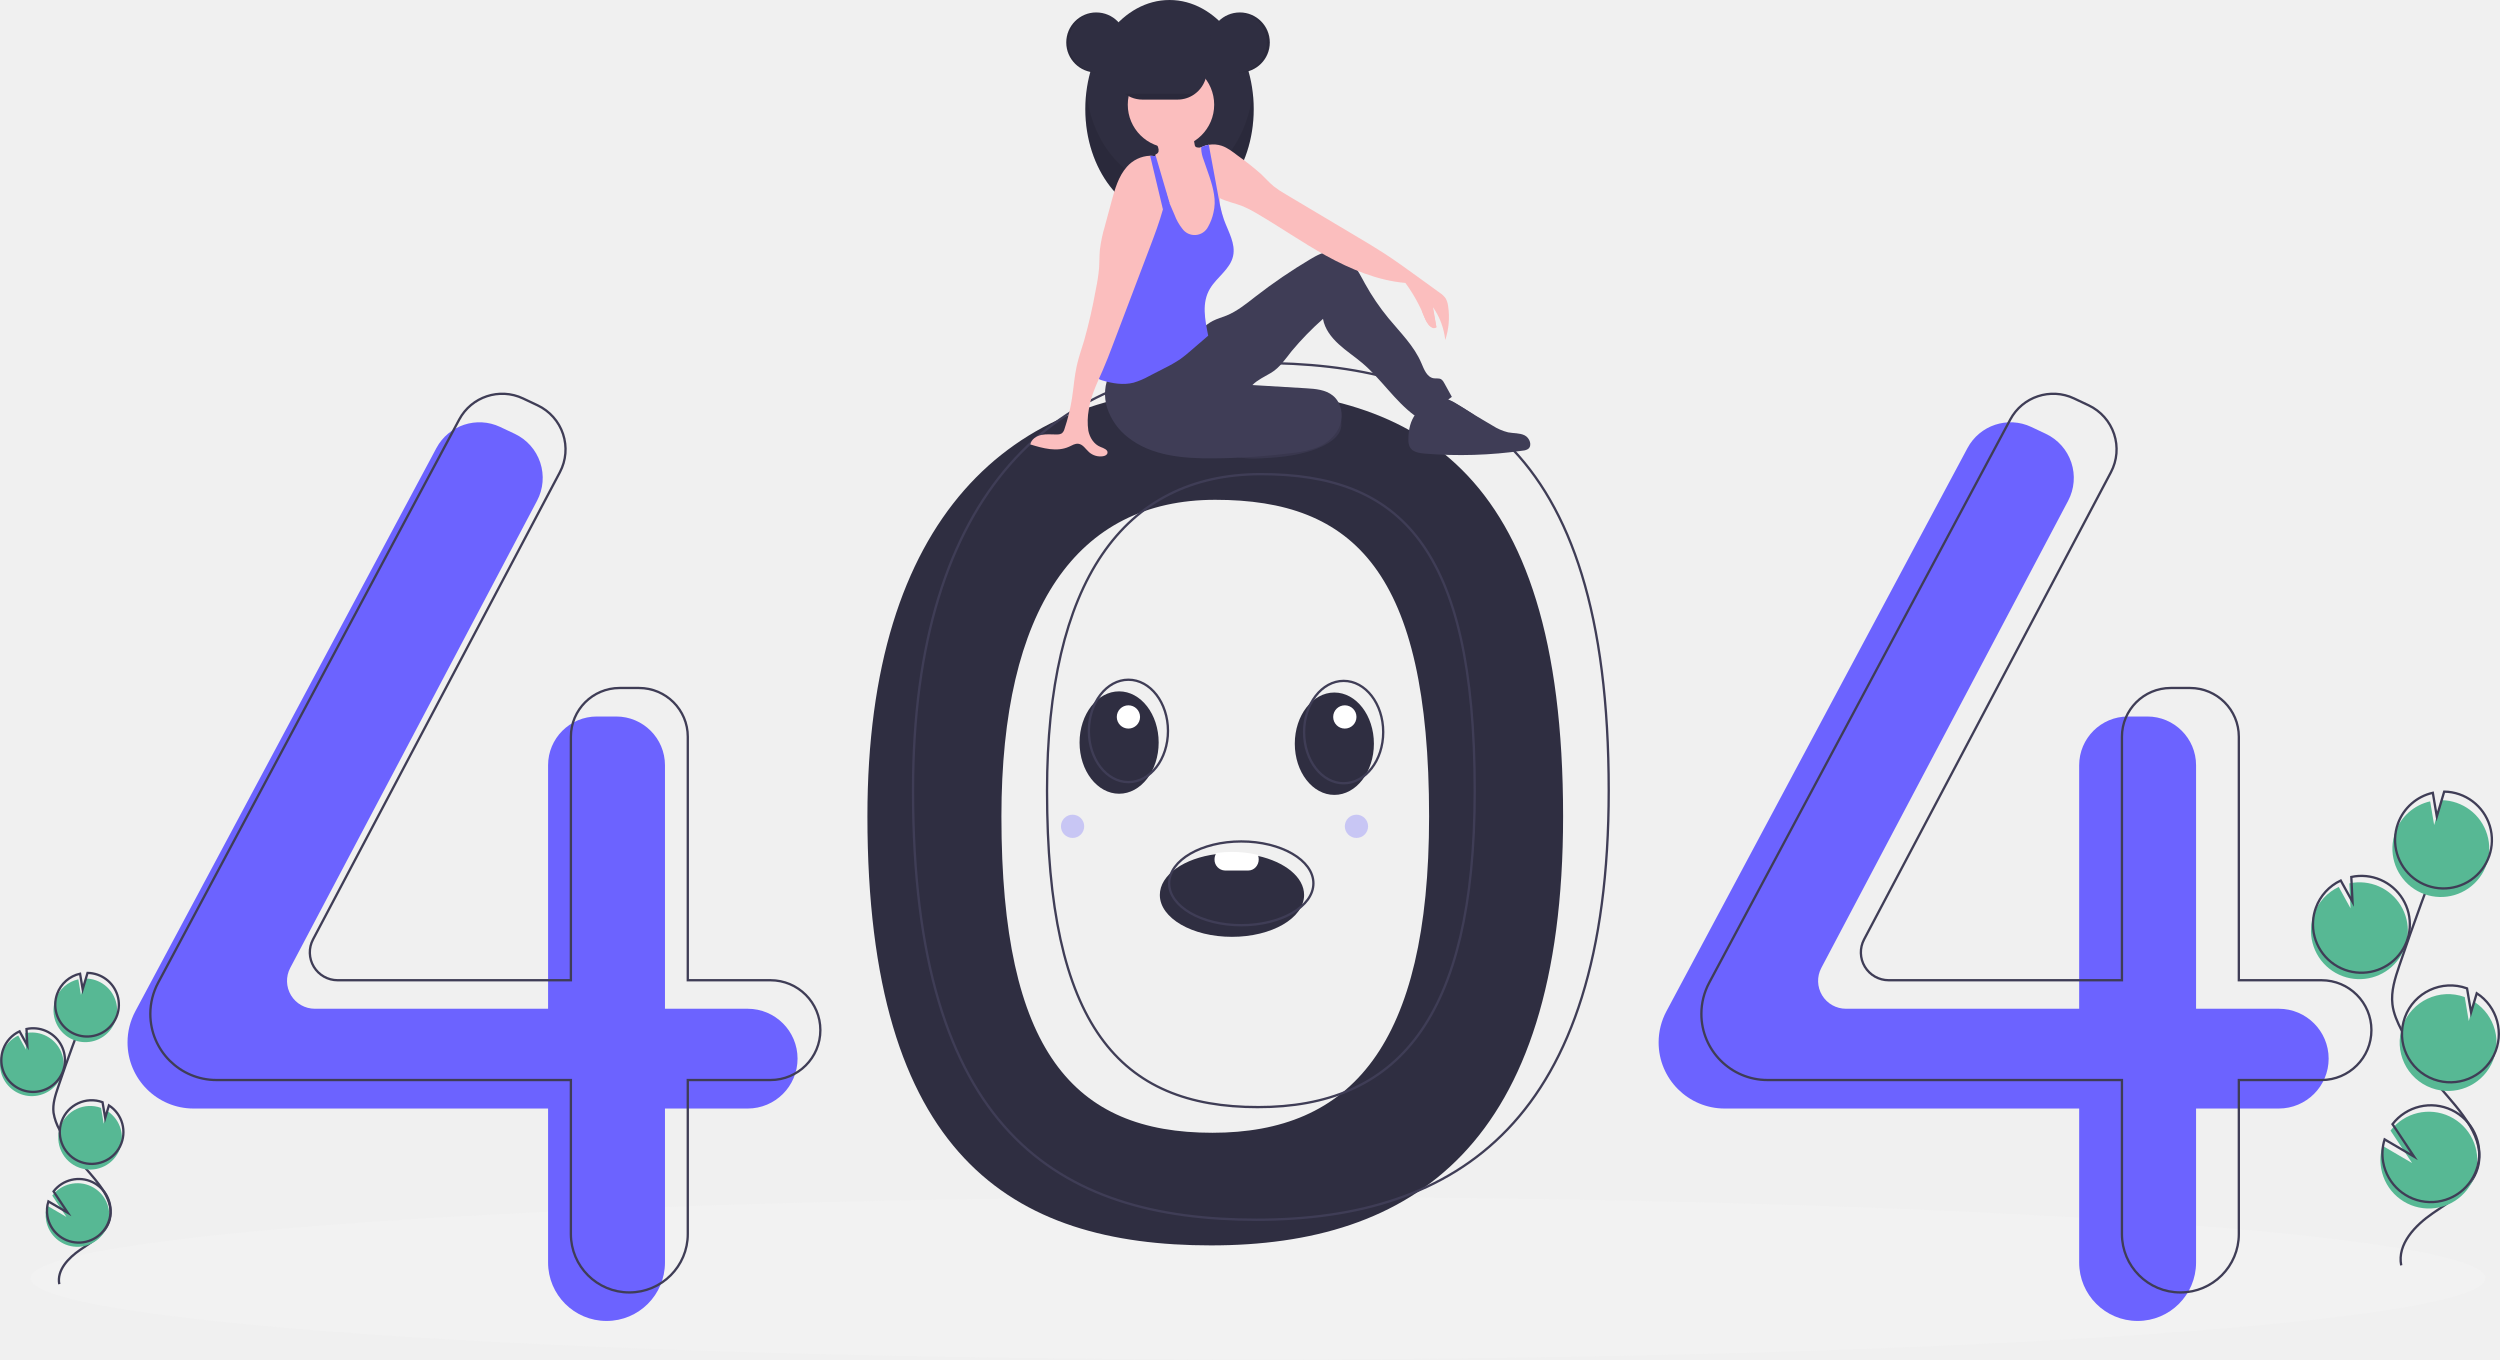
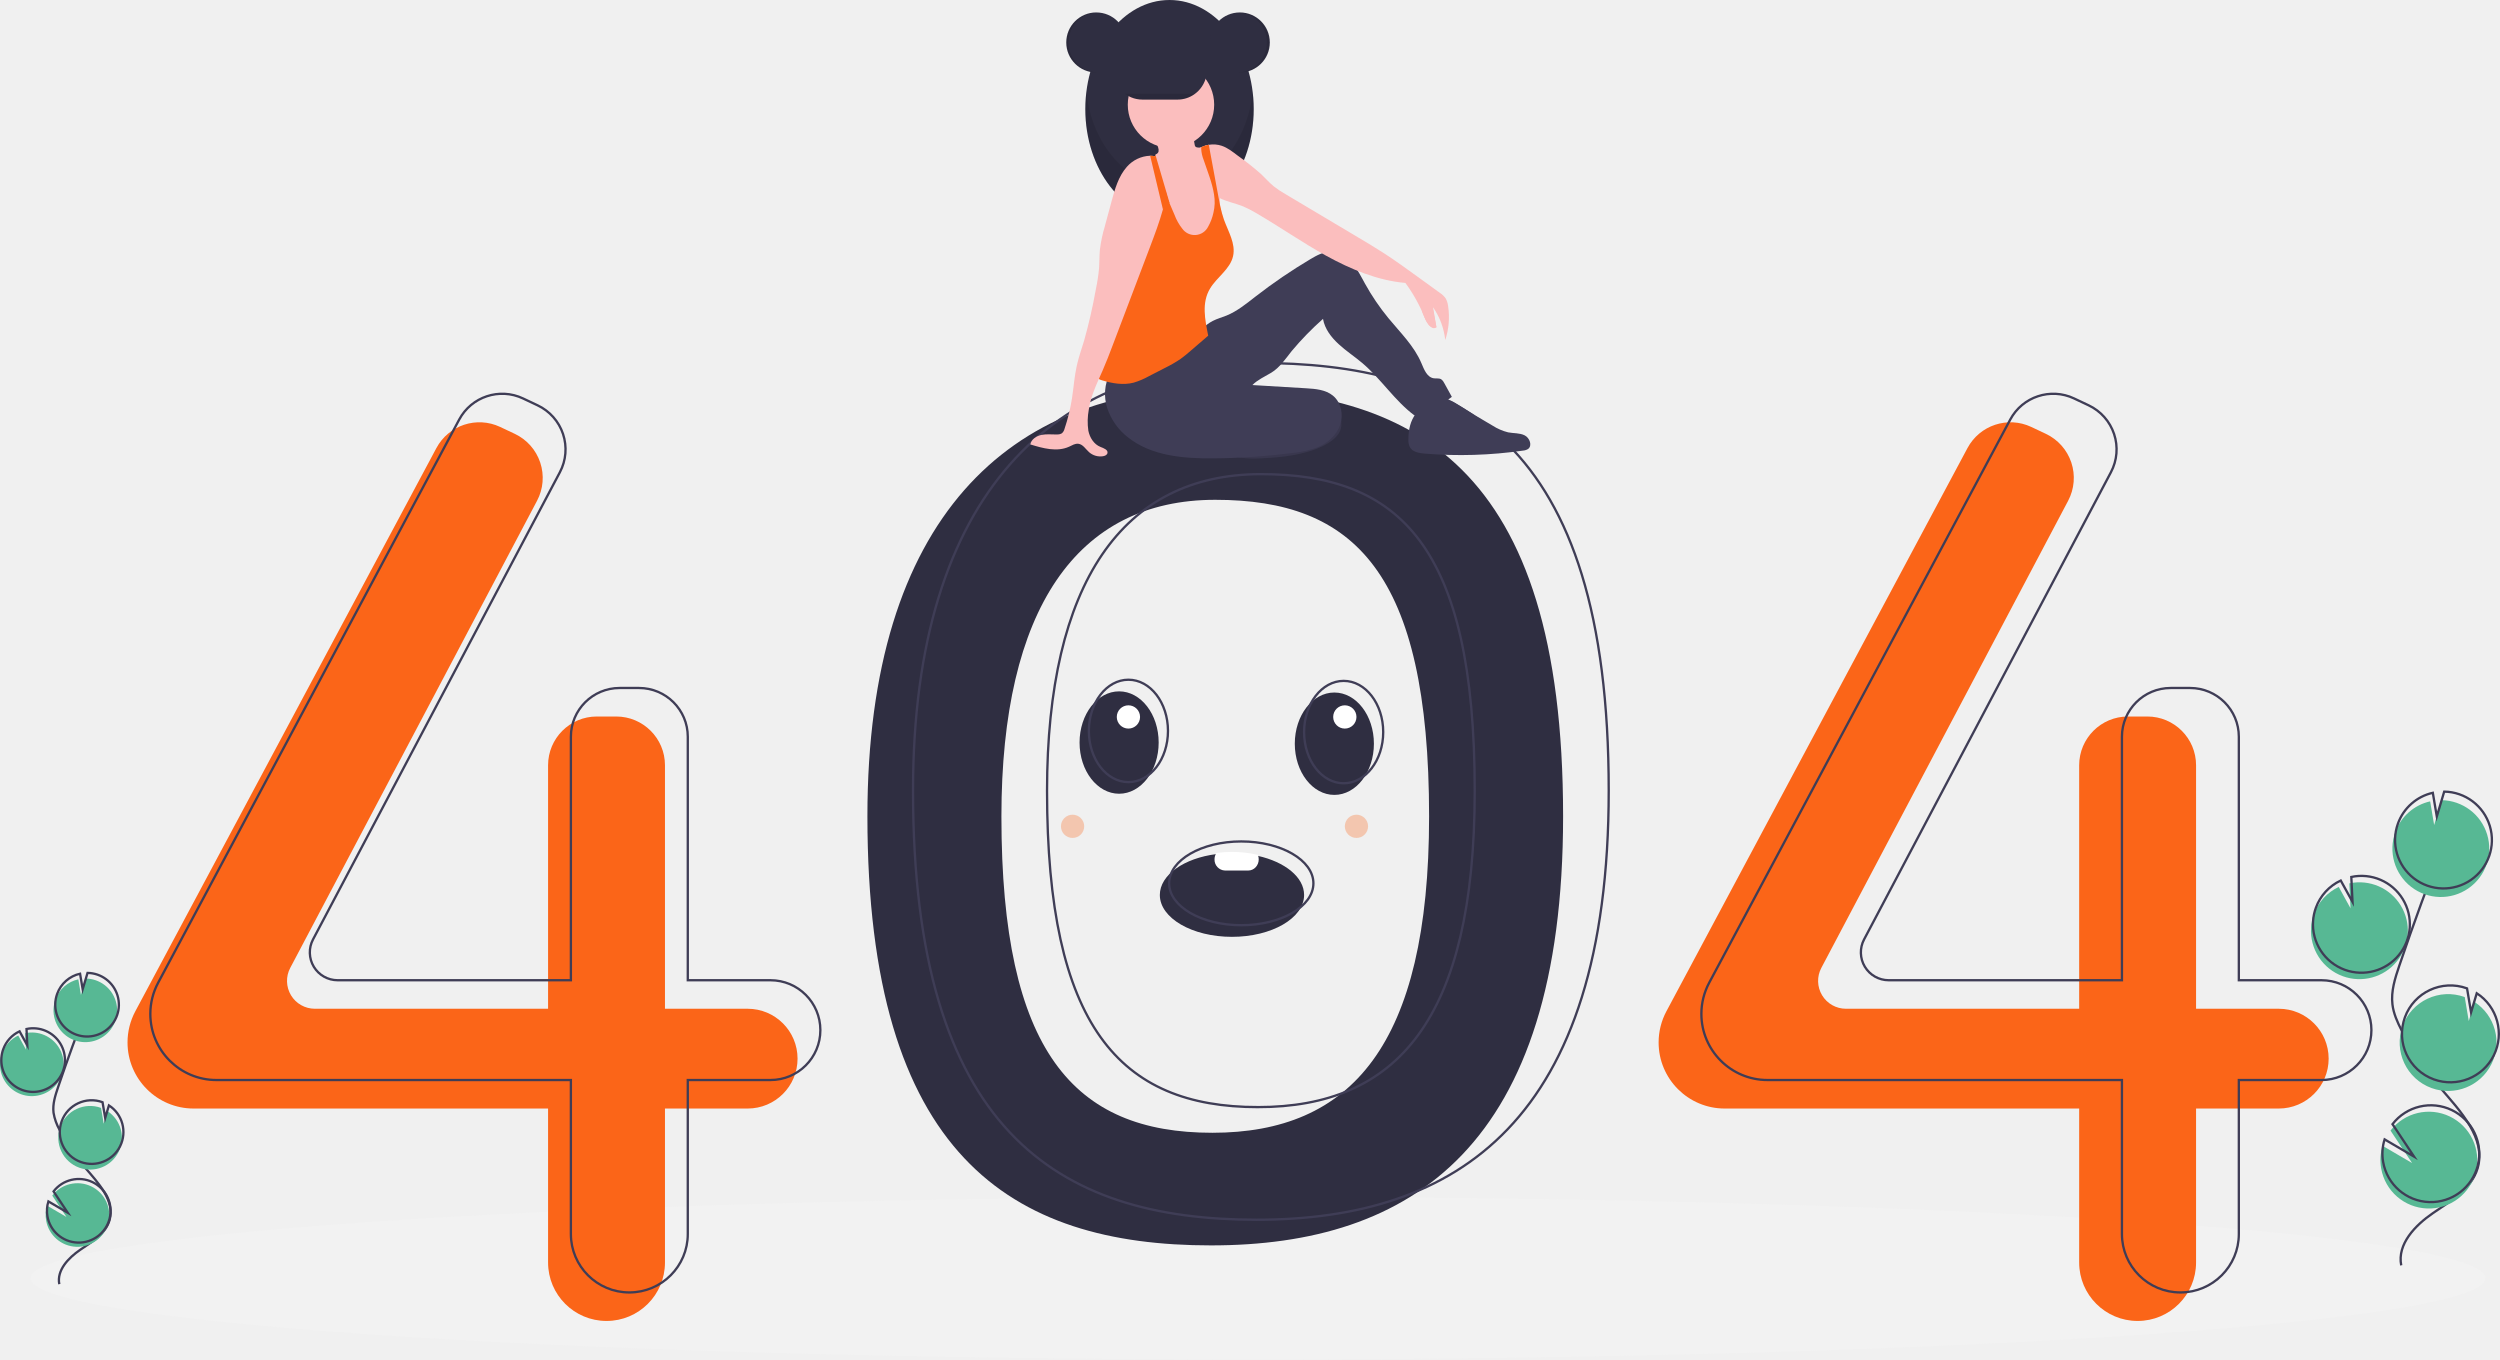
<svg xmlns="http://www.w3.org/2000/svg" id="fd59ce54-f850-4dfc-bc34-dd7d379d600e" data-name="Layer 1" width="1074.392" height="584.231" viewBox="0 0 1074.392 584.231">
  <ellipse cx="540.643" cy="549.309" rx="527.5" ry="34.922" fill="#f2f2f2" />
  <path d="M583.48,324.894c-85.944,0-147.651,55.139-147.651,183.798,0,145.813,61.707,184.411,147.651,184.411s151.327-42.274,151.327-184.411C734.807,356.753,669.424,324.894,583.48,324.894Zm.565,319.808c-59.527,0-90.626-34.923-90.626-135.916,0-89.112,32.372-136.105,91.899-136.105s91.899,30.868,91.899,136.105C677.217,607.234,643.572,644.703,584.045,644.703Z" transform="translate(-63.054 -157.8845)" fill="#2f2e41" />
-   <path d="M384.365,591.401H348.831V486.762A20.956,20.956,0,0,0,327.875,465.806h-8.326a20.956,20.956,0,0,0-20.956,20.956V591.401H198.363a11.963,11.963,0,0,1-10.578-17.552l106.082-200.78A20.956,20.956,0,0,0,284.287,344.33l-6.262-2.957a20.956,20.956,0,0,0-27.429,9.07L121.214,592.475a28.416,28.416,0,0,0-3.356,13.396v0a28.416,28.416,0,0,0,28.416,28.416H298.593v66.167a25.119,25.119,0,0,0,25.119,25.119h0a25.119,25.119,0,0,0,25.119-25.119V634.287h35.534a21.443,21.443,0,0,0,21.443-21.443v0A21.443,21.443,0,0,0,384.365,591.401Z" transform="translate(-63.054 -157.8845)" fill="#6c63ff" />
-   <path d="M1042.362,591.401h-35.534V486.762A20.956,20.956,0,0,0,985.872,465.806h-8.326a20.956,20.956,0,0,0-20.956,20.956V591.401H856.359a11.963,11.963,0,0,1-10.578-17.552L951.864,373.069A20.956,20.956,0,0,0,942.284,344.33l-6.262-2.957a20.956,20.956,0,0,0-27.429,9.07L779.211,592.475a28.416,28.416,0,0,0-3.356,13.396v0a28.416,28.416,0,0,0,28.416,28.416H956.589v66.167a25.119,25.119,0,0,0,25.119,25.119h0a25.119,25.119,0,0,0,25.119-25.119V634.287h35.534a21.443,21.443,0,0,0,21.443-21.443v0A21.443,21.443,0,0,0,1042.362,591.401Z" transform="translate(-63.054 -157.8845)" fill="#6c63ff" />
+   <path d="M384.365,591.401H348.831V486.762A20.956,20.956,0,0,0,327.875,465.806h-8.326a20.956,20.956,0,0,0-20.956,20.956V591.401H198.363a11.963,11.963,0,0,1-10.578-17.552l106.082-200.78A20.956,20.956,0,0,0,284.287,344.33l-6.262-2.957a20.956,20.956,0,0,0-27.429,9.07L121.214,592.475a28.416,28.416,0,0,0-3.356,13.396v0a28.416,28.416,0,0,0,28.416,28.416H298.593v66.167a25.119,25.119,0,0,0,25.119,25.119h0a25.119,25.119,0,0,0,25.119-25.119V634.287h35.534a21.443,21.443,0,0,0,21.443-21.443v0A21.443,21.443,0,0,0,384.365,591.401Z" transform="translate(-63.054 -157.8845)" fill="#fb6518" />
+   <path d="M1042.362,591.401h-35.534V486.762A20.956,20.956,0,0,0,985.872,465.806h-8.326a20.956,20.956,0,0,0-20.956,20.956V591.401H856.359a11.963,11.963,0,0,1-10.578-17.552L951.864,373.069A20.956,20.956,0,0,0,942.284,344.33l-6.262-2.957a20.956,20.956,0,0,0-27.429,9.07L779.211,592.475a28.416,28.416,0,0,0-3.356,13.396v0a28.416,28.416,0,0,0,28.416,28.416H956.589v66.167a25.119,25.119,0,0,0,25.119,25.119h0a25.119,25.119,0,0,0,25.119-25.119V634.287h35.534a21.443,21.443,0,0,0,21.443-21.443v0A21.443,21.443,0,0,0,1042.362,591.401Z" transform="translate(-63.054 -157.8845)" fill="#fb6518" />
  <path d="M394.168,579.148H358.634V474.509a20.956,20.956,0,0,0-20.956-20.956h-8.326a20.956,20.956,0,0,0-20.956,20.956V579.148H208.165a11.963,11.963,0,0,1-10.578-17.552L303.67,360.816a20.956,20.956,0,0,0-9.58-28.739l-6.262-2.957a20.956,20.956,0,0,0-27.429,9.07L131.017,580.222a28.416,28.416,0,0,0-3.356,13.396v0a28.416,28.416,0,0,0,28.416,28.416H308.395v66.167a25.119,25.119,0,0,0,25.119,25.119h0a25.119,25.119,0,0,0,25.119-25.119V622.034h35.534a21.443,21.443,0,0,0,21.443-21.443v0A21.443,21.443,0,0,0,394.168,579.148Z" transform="translate(-63.054 -157.8845)" fill="none" stroke="#3f3d56" stroke-miterlimit="10" />
  <path d="M1060.742,579.148h-35.534V474.509a20.956,20.956,0,0,0-20.956-20.956H995.925a20.956,20.956,0,0,0-20.956,20.956V579.148H874.739a11.963,11.963,0,0,1-10.578-17.552L970.244,360.816a20.956,20.956,0,0,0-9.58-28.739l-6.262-2.957a20.956,20.956,0,0,0-27.429,9.07L797.59,580.222a28.416,28.416,0,0,0-3.356,13.396v0a28.416,28.416,0,0,0,28.416,28.416H974.969v66.167a25.119,25.119,0,0,0,25.119,25.119h0a25.119,25.119,0,0,0,25.119-25.119V622.034h35.534a21.443,21.443,0,0,0,21.443-21.443v0A21.443,21.443,0,0,0,1060.742,579.148Z" transform="translate(-63.054 -157.8845)" fill="none" stroke="#3f3d56" stroke-miterlimit="10" />
  <path d="M603.085,313.866c-85.944,0-147.651,55.139-147.651,183.798,0,145.813,61.707,184.411,147.651,184.411s151.327-42.274,151.327-184.411C754.412,345.725,689.029,313.866,603.085,313.866Zm.565,319.808c-59.527,0-90.626-34.923-90.626-135.916,0-89.112,32.372-136.105,91.899-136.105s91.899,30.868,91.899,136.105C696.822,596.206,663.177,633.675,603.65,633.675Z" transform="translate(-63.054 -157.8845)" fill="none" stroke="#3f3d56" stroke-miterlimit="10" />
  <circle cx="471.141" cy="18.25" r="12.901" fill="#2f2e41" />
  <ellipse cx="502.607" cy="46.885" rx="36.186" ry="46.885" fill="#2f2e41" />
  <path d="M565.661,237.494c-18.128,0-33.141-17.271-35.776-39.805a60.976,60.976,0,0,0-.41,7.08c0,25.894,16.201,46.885,36.186,46.885s36.186-20.991,36.186-46.885a60.976,60.976,0,0,0-.41-7.08C598.803,220.224,583.789,237.494,565.661,237.494Z" transform="translate(-63.054 -157.8845)" opacity="0.1" />
  <path d="M639.296,342.073c-.777,3.193-4.128,5.751-7.839,7.538-7.802,3.757-17.425,4.878-26.76,5.254a45.176,45.176,0,0,1-7.144-.132,20.537,20.537,0,0,1-12.251-5.631,1.681,1.681,0,0,1,.044-2.844c4.969-5.459,13.262-8.806,21.616-11.216,6.334-1.827,17.381-6.561,24.29-5.922C637.944,329.739,640.277,338.041,639.296,342.073Z" transform="translate(-63.054 -157.8845)" fill="#3f3d56" />
  <path d="M639.296,342.073c-.777,3.193-4.128,5.751-7.839,7.538-7.802,3.757-17.425,4.878-26.76,5.254a45.176,45.176,0,0,1-7.144-.132,20.537,20.537,0,0,1-12.251-5.631,1.681,1.681,0,0,1,.044-2.844c4.969-5.459,13.262-8.806,21.616-11.216,6.334-1.827,17.381-6.561,24.29-5.922C637.944,329.739,640.277,338.041,639.296,342.073Z" transform="translate(-63.054 -157.8845)" opacity="0.1" />
  <path d="M540.098,318.206a19.77,19.77,0,0,0-1.199,15.075,26.339,26.339,0,0,0,8.829,12.497c10.095,8.092,23.988,9.205,36.925,9.093a284.649,284.649,0,0,0,33.905-2.324,40.538,40.538,0,0,0,11.001-2.554c4.222-1.827,7.933-5.178,9.436-9.526s.436-9.672-3.134-12.574c-3.137-2.55-7.463-2.9-11.498-3.143l-23.088-1.387c2.281-2.308,5.318-3.614,8.096-5.292,3.685-2.226,6.134-5.965,8.813-9.335a129.001,129.001,0,0,1,13.439-13.817c.751,4.31,3.478,7.85,6.687,10.824s6.908,5.368,10.244,8.2c8.079,6.858,13.896,16.167,22.392,22.5a43.829,43.829,0,0,0,16.049-8.012l-3.302-5.981a3.94,3.94,0,0,0-1.245-1.553c-.935-.575-2.14-.279-3.225-.441-2.901-.435-4.168-3.784-5.306-6.487-3.125-7.422-9.108-13.18-14.218-19.404a98.009,98.009,0,0,1-9.996-14.723c-1.717-3.102-3.288-6.331-5.617-9.003s-5.594-4.773-9.139-4.781c-3.132-.007-6.021,1.584-8.714,3.183a230.477,230.477,0,0,0-23.63,16.099c-3.944,3.062-7.863,6.296-12.489,8.174-1.947.79-4,1.331-5.869,2.292-3.273,1.684-5.757,4.534-8.431,7.064C566.277,311.892,553.219,317.738,540.098,318.206Z" transform="translate(-63.054 -157.8845)" fill="#3f3d56" />
  <path d="M588.374,253.983a23.774,23.774,0,0,1-1.734,8.033,10.045,10.045,0,0,1-5.768,5.573,12.375,12.375,0,0,1-5.623.182,10.882,10.882,0,0,1-4.582-1.561c-2.165-1.488-3.244-4.144-3.637-6.743-.393-2.596-.217-5.249-.469-7.863a42.944,42.944,0,0,0-1.202-6.255c-.17-.683-.343-1.362-.513-2.042-.167-.68-.33-1.359-.481-2.039-.138-.639-.267-1.281-.378-1.926-.091-.544-.173-1.092-.233-1.643a18.423,18.423,0,0,0-.809-4.811,14.607,14.607,0,0,0-1.687-2.854c-.286-.409-.563-.818-.818-1.243a5.89,5.89,0,0,1-.972-3.748,3.286,3.286,0,0,1,.148-.601c.025-.076.053-.151.085-.223A1.802,1.802,0,0,0,560.932,223.07a3.433,3.433,0,0,0-.148-1.778,11.318,11.318,0,0,0-.96-2.288c-.264-.478-1.161-1.34-1.167-1.888-.013-1.101,2.14-1.989,3.011-2.423a16.796,16.796,0,0,1,8.597-1.743c1.904.129,3.968.714,5.019,2.31.944,1.438.818,3.301,1.221,4.972a1.471,1.471,0,0,0,.299.664,1.341,1.341,0,0,0,.739.34,4.549,4.549,0,0,0,1.416.057h.003a2.931,2.931,0,0,0,.371-.054,4.957,4.957,0,0,0,2.033-.878q.585-.156,1.18-.255a.251.251,0,0,0,.047-.009c1.576,4.975,1.781,10.308,3.071,15.374.639,2.52,1.554,5.009,1.683,7.602.009.113.013.23.016.346.019.834-.047,1.674-.013,2.505a6.981,6.981,0,0,0,.126,1.114,15.611,15.611,0,0,0,.525,1.743l.009.028c.06.183.116.368.164.554.035.135.066.267.091.403l.003.009A14.938,14.938,0,0,1,588.374,253.983Z" transform="translate(-63.054 -157.8845)" fill="#fbbebe" />
  <circle cx="503.237" cy="44.997" r="18.565" fill="#fbbebe" />
  <path d="M684.157,304.033a30.445,30.445,0,0,0-5.236-14.103q.722,4.295,1.447,8.587a3.214,3.214,0,0,1-3.367-1.035,10.337,10.337,0,0,1-1.765-3.276,67.466,67.466,0,0,0-8.21-14.736c-11.819-.985-23.502-5.884-33.896-11.595-10.396-5.708-20.126-12.552-30.384-18.502a43.573,43.573,0,0,0-5.544-2.832c-3.21-1.287-6.812-1.954-9.855-3.468-.204-.101-.409-.208-.61-.318a12.578,12.578,0,0,1-1.945-1.306,10.344,10.344,0,0,1-.931-.856,20.351,20.351,0,0,1-3.559-5.953c-1.633-3.612-2.215-7.97-3.845-11.583a11.203,11.203,0,0,1,2.502-1.765h.003c.132-.069.264-.135.4-.198a11.94,11.94,0,0,1,2.004-.733q.585-.156,1.18-.255a.251.251,0,0,0,.047-.009,11.566,11.566,0,0,1,5.491.434c2.587.875,4.767,2.621,6.941,4.273a114.02,114.02,0,0,1,10.148,8.049c1.794,1.718,3.43,3.606,5.359,5.167a42.144,42.144,0,0,0,5.057,3.351q15.656,9.327,31.315,18.65c3.534,2.105,7.07,4.21,10.526,6.438,5.249,3.386,10.308,7.055,15.365,10.721q4.47,3.238,8.936,6.479a9.728,9.728,0,0,1,2.533,2.341,8.472,8.472,0,0,1,1.123,3.433A31.387,31.387,0,0,1,684.157,304.033Z" transform="translate(-63.054 -157.8845)" fill="#fbbebe" />
-   <path d="M592.977,267.944c-1.252,5.617-6.929,9.012-9.896,13.946-3.688,6.123-2.184,13.241-.799,20.255q-3.795,3.271-7.593,6.542c-1.397,1.199-2.794,2.404-4.298,3.464a57.351,57.351,0,0,1-6.86,3.94q-3.361,1.728-6.721,3.458a32.128,32.128,0,0,1-6.58,2.788c-4.415,1.133-9.103.34-13.471-.972a6.088,6.088,0,0,1-1.473-.601,2.394,2.394,0,0,1-.699-.632,3.911,3.911,0,0,1-.444-2.539c.444-7.351,2.24-14.547,4.031-21.69a85.26,85.26,0,0,1,3.848-12.577,85.077,85.077,0,0,1,5.415-10.151,68.368,68.368,0,0,1,7.929-11.514,18.479,18.479,0,0,0,3.675-4.739c1.117-2.549.686-5.472.913-8.247a17.148,17.148,0,0,1,1.633-6.007v-.003a17.093,17.093,0,0,1,1.743-2.882q.458,1.067.916,2.13.302.699.598,1.394.387.897.768,1.787,1.1,2.558,2.196,5.113a21.59,21.59,0,0,0,3.335,5.944,6.499,6.499,0,0,0,11.123-.853,21.261,21.261,0,0,0,2.272-6.013,19.215,19.215,0,0,0,.252-7.835c-.758-5.009-2.889-10.126-4.437-14.78a14.945,14.945,0,0,1-1.079-4.871,3.351,3.351,0,0,1,.057-.56c.009-.047.019-.098.028-.145a11.94,11.94,0,0,1,2.004-.733q.585-.156,1.18-.255,2.044,11.064,4.094,22.127c.032.173.066.346.098.522.195,1.057.393,2.115.614,3.169.198.957.412,1.91.651,2.857l.009.028c.082.321.167.639.255.957l.003.009c.242.868.513,1.731.818,2.58C590.938,257.475,594.164,262.629,592.977,267.944Z" transform="translate(-63.054 -157.8845)" fill="#6c63ff" />
+   <path d="M592.977,267.944c-1.252,5.617-6.929,9.012-9.896,13.946-3.688,6.123-2.184,13.241-.799,20.255q-3.795,3.271-7.593,6.542c-1.397,1.199-2.794,2.404-4.298,3.464a57.351,57.351,0,0,1-6.86,3.94q-3.361,1.728-6.721,3.458a32.128,32.128,0,0,1-6.58,2.788c-4.415,1.133-9.103.34-13.471-.972a6.088,6.088,0,0,1-1.473-.601,2.394,2.394,0,0,1-.699-.632,3.911,3.911,0,0,1-.444-2.539c.444-7.351,2.24-14.547,4.031-21.69a85.26,85.26,0,0,1,3.848-12.577,85.077,85.077,0,0,1,5.415-10.151,68.368,68.368,0,0,1,7.929-11.514,18.479,18.479,0,0,0,3.675-4.739c1.117-2.549.686-5.472.913-8.247a17.148,17.148,0,0,1,1.633-6.007v-.003a17.093,17.093,0,0,1,1.743-2.882q.458,1.067.916,2.13.302.699.598,1.394.387.897.768,1.787,1.1,2.558,2.196,5.113a21.59,21.59,0,0,0,3.335,5.944,6.499,6.499,0,0,0,11.123-.853,21.261,21.261,0,0,0,2.272-6.013,19.215,19.215,0,0,0,.252-7.835c-.758-5.009-2.889-10.126-4.437-14.78a14.945,14.945,0,0,1-1.079-4.871,3.351,3.351,0,0,1,.057-.56c.009-.047.019-.098.028-.145a11.94,11.94,0,0,1,2.004-.733q.585-.156,1.18-.255,2.044,11.064,4.094,22.127c.032.173.066.346.098.522.195,1.057.393,2.115.614,3.169.198.957.412,1.91.651,2.857l.009.028c.082.321.167.639.255.957l.003.009c.242.868.513,1.731.818,2.58C590.938,257.475,594.164,262.629,592.977,267.944Z" transform="translate(-63.054 -157.8845)" fill="#fb6518" />
  <path d="M668.321,346.877a6.583,6.583,0,0,0,.61,3.143c1.162,2.124,3.95,2.606,6.362,2.805a188.377,188.377,0,0,0,42.266-1.288,4.886,4.886,0,0,0,2.151-.668c1.99-1.395.763-4.795-1.41-5.884s-4.751-.826-7.135-1.297a22.479,22.479,0,0,1-6.678-2.896q-7.252-4.167-14.293-8.688c-2.795-1.795-6.093-3.71-9.24-2.646C672.43,332.343,668.265,337.681,668.321,346.877Z" transform="translate(-63.054 -157.8845)" fill="#3f3d56" />
  <path d="M564.437,240.874v.003c-.022.132-.044.261-.072.39-.035.214-.076.431-.116.645-.39,1.998-.868,3.987-1.419,5.963-1.51,5.459-3.534,10.831-5.541,16.123q-8.081,21.287-16.164,42.577c-1.359,3.575-2.716,7.152-4.261,10.654-.516,1.167-1.048,2.344-1.576,3.534-1.894,4.257-3.713,8.653-4.317,13.184a27.45,27.45,0,0,0-.192,9.04c.604,2.97,2.407,5.872,5.23,6.97,1.378.538,3.351,1.259,2.974,2.69-.204.787-1.098,1.171-1.901,1.303a7.312,7.312,0,0,1-5.966-1.718c-1.507-1.337-2.665-3.417-4.67-3.641-1.388-.151-2.665.68-3.936,1.262-5.186,2.369-11.227.711-16.674-.972.428-2.206,2.643-3.66,4.843-4.1,2.199-.444,4.474-.129,6.718-.189a3.51,3.51,0,0,0,2.042-.525,3.705,3.705,0,0,0,1.101-1.882,78.964,78.964,0,0,0,3.213-13.147c.724-4.666,1.026-9.405,2.058-14.015.802-3.597,2.042-7.08,3.106-10.61a224.682,224.682,0,0,0,5.06-22.077,78.02,78.02,0,0,0,1.425-9.368c.179-2.612.094-5.236.346-7.838a60.888,60.888,0,0,1,2.111-9.997q1.444-5.348,2.885-10.689c1.425-5.271,2.955-10.746,6.567-14.843a13.962,13.962,0,0,1,10.028-4.789,9.882,9.882,0,0,1,2.13.23c.116.028.233.057.349.088a8.634,8.634,0,0,1,2.174.9c1.114-.708,1.68-.459,2.42.632a6.973,6.973,0,0,1,.881,3.795A52.424,52.424,0,0,1,564.437,240.874Z" transform="translate(-63.054 -157.8845)" fill="#fbbebe" />
-   <path d="M565.661,245.046l-.047.047-.255.255-2.53,2.527-1.24-5.208-4.251-17.854a9.882,9.882,0,0,1,2.13.23,3.286,3.286,0,0,1,.148-.601l.201.689,1.441,4.902,2.728,9.308.45,1.532v.003Z" transform="translate(-63.054 -157.8845)" fill="#6c63ff" />
+   <path d="M565.661,245.046l-.047.047-.255.255-2.53,2.527-1.24-5.208-4.251-17.854a9.882,9.882,0,0,1,2.13.23,3.286,3.286,0,0,1,.148-.601l.201.689,1.441,4.902,2.728,9.308.45,1.532v.003Z" transform="translate(-63.054 -157.8845)" fill="#fb6518" />
  <path d="M581.715,188.087a12.582,12.582,0,0,1-3.7,8.896,12.314,12.314,0,0,1-1.36,1.176,12.528,12.528,0,0,1-7.536,2.524H554.023a12.59,12.59,0,0,1,0-25.18h15.096A12.629,12.629,0,0,1,581.715,188.087Z" transform="translate(-63.054 -157.8845)" fill="#2f2e41" />
  <circle cx="532.815" cy="18.25" r="12.901" fill="#2f2e41" />
  <path d="M595.554,163.234c-.158,0-.315.006-.472.012a12.898,12.898,0,0,1,0,25.778c.157.006.314.012.472.012a12.901,12.901,0,1,0,0-25.802Z" transform="translate(-63.054 -157.8845)" opacity="0.1" />
  <path d="M534.195,163.234c.158,0,.315.006.472.012a12.898,12.898,0,0,0,0,25.778c-.157.006-.314.012-.472.012a12.901,12.901,0,0,1,0-25.802Z" transform="translate(-63.054 -157.8845)" opacity="0.1" />
  <path d="M576.655,198.159a12.528,12.528,0,0,1-7.536,2.524H554.023a12.528,12.528,0,0,1-7.536-2.524Z" transform="translate(-63.054 -157.8845)" opacity="0.1" />
  <path d="M674.14,291.64s3.252,9.372,6.229,6.876L677.996,286.267Z" transform="translate(-63.054 -157.8845)" fill="#fbbebe" />
  <path d="M1069.918,577.434a20.813,20.813,0,1,0,2.772-39.915l.521,10.712-5.068-9.18a20.734,20.734,0,0,0-10.684,11.723,20.408,20.408,0,0,0-1.197,5.63A20.809,20.809,0,0,0,1069.918,577.434Z" transform="translate(-63.054 -157.8845)" fill="#57b894" />
  <path d="M1094.995,701.678c-1.789-9.11,5.963-17.187,13.621-22.437s16.605-10.408,19.218-19.317c3.755-12.804-7.43-24.53-16.136-34.642a125.3,125.3,0,0,1-16.524-24.557c-1.811-3.533-3.476-7.225-3.952-11.166-.686-5.675,1.137-11.323,2.974-16.737q9.179-27.052,19.628-53.65" transform="translate(-63.054 -157.8845)" fill="none" stroke="#3f3d56" stroke-miterlimit="10" />
  <path d="M1070.775,574.676a20.813,20.813,0,1,0,2.772-39.915l.521,10.712-5.068-9.18a20.734,20.734,0,0,0-10.684,11.723,20.408,20.408,0,0,0-1.197,5.63A20.809,20.809,0,0,0,1070.775,574.676Z" transform="translate(-63.054 -157.8845)" fill="none" stroke="#3f3d56" stroke-miterlimit="10" />
  <path d="M1092.451,515.473a20.788,20.788,0,0,1,14.98-13.198l1.714,10.184,3.177-10.696a20.81,20.81,0,1,1-19.871,13.71Z" transform="translate(-63.054 -157.8845)" fill="#57b894" />
  <path d="M1093.594,511.795a20.788,20.788,0,0,1,14.98-13.198l1.714,10.184,3.177-10.696a20.81,20.81,0,1,1-19.871,13.71Z" transform="translate(-63.054 -157.8845)" fill="none" stroke="#3f3d56" stroke-miterlimit="10" />
  <path d="M1108.045,625.489a20.81,20.81,0,0,0,18.419-37.023l-2.441,8.219-1.731-10.304a.362.362,0,0,0-.053-.02,20.811,20.811,0,1,0-14.194,39.127Z" transform="translate(-63.054 -157.8845)" fill="#57b894" />
  <path d="M1109.035,621.764a20.81,20.81,0,0,0,18.419-37.023l-2.441,8.219-1.731-10.304a.362.362,0,0,0-.053-.02,20.811,20.811,0,1,0-14.194,39.127Z" transform="translate(-63.054 -157.8845)" fill="none" stroke="#3f3d56" stroke-miterlimit="10" />
  <path d="M1086.378,660.051a20.801,20.801,0,1,0,4.011-16.297l9.273,13.957-12.67-7.408A20.616,20.616,0,0,0,1086.378,660.051Z" transform="translate(-63.054 -157.8845)" fill="#57b894" />
  <path d="M1087.235,657.294a20.801,20.801,0,1,0,4.011-16.297l9.273,13.957-12.67-7.408A20.616,20.616,0,0,0,1087.235,657.294Z" transform="translate(-63.054 -157.8845)" fill="none" stroke="#3f3d56" stroke-miterlimit="10" />
  <path d="M72.061,628.133a13.674,13.674,0,1,0,1.821-26.225l.342,7.038-3.33-6.032a13.623,13.623,0,0,0-7.019,7.702,13.409,13.409,0,0,0-.787,3.699A13.672,13.672,0,0,0,72.061,628.133Z" transform="translate(-63.054 -157.8845)" fill="#57b894" />
  <path d="M88.538,709.763c-1.175-5.986,3.918-11.292,8.949-14.741s10.91-6.838,12.626-12.692c2.467-8.412-4.882-16.117-10.601-22.76A82.324,82.324,0,0,1,88.656,643.436a22.21,22.21,0,0,1-2.597-7.336c-.451-3.729.747-7.439,1.954-10.996q6.031-17.773,12.896-35.249" transform="translate(-63.054 -157.8845)" fill="none" stroke="#3f3d56" stroke-miterlimit="10" />
  <path d="M72.625,626.321a13.674,13.674,0,1,0,1.821-26.225l.342,7.038L71.458,601.103a13.623,13.623,0,0,0-7.019,7.702,13.409,13.409,0,0,0-.787,3.699A13.672,13.672,0,0,0,72.625,626.321Z" transform="translate(-63.054 -157.8845)" fill="none" stroke="#3f3d56" stroke-miterlimit="10" />
  <path d="M86.866,587.423a13.658,13.658,0,0,1,9.842-8.671l1.126,6.691,2.087-7.027a13.673,13.673,0,1,1-13.055,9.007Z" transform="translate(-63.054 -157.8845)" fill="#57b894" />
  <path d="M87.617,585.007a13.658,13.658,0,0,1,9.842-8.671l1.126,6.691L100.673,576a13.673,13.673,0,1,1-13.055,9.007Z" transform="translate(-63.054 -157.8845)" fill="none" stroke="#3f3d56" stroke-miterlimit="10" />
  <path d="M97.112,659.706a13.673,13.673,0,0,0,12.102-24.325l-1.604,5.4-1.137-6.77a.238.238,0,0,0-.035-.013,13.673,13.673,0,1,0-9.326,25.707Z" transform="translate(-63.054 -157.8845)" fill="#57b894" />
  <path d="M97.762,657.259a13.673,13.673,0,0,0,12.102-24.325l-1.604,5.4-1.137-6.77a.238.238,0,0,0-.035-.013,13.673,13.673,0,1,0-9.326,25.707Z" transform="translate(-63.054 -157.8845)" fill="none" stroke="#3f3d56" stroke-miterlimit="10" />
  <path d="M82.876,682.414a13.667,13.667,0,1,0,2.635-10.708l6.092,9.17-8.324-4.867A13.545,13.545,0,0,0,82.876,682.414Z" transform="translate(-63.054 -157.8845)" fill="#57b894" />
  <path d="M83.439,680.602a13.667,13.667,0,1,0,2.635-10.708l6.092,9.17-8.324-4.867A13.545,13.545,0,0,0,83.439,680.602Z" transform="translate(-63.054 -157.8845)" fill="none" stroke="#3f3d56" stroke-miterlimit="10" />
  <ellipse cx="480.946" cy="319.115" rx="17" ry="22" fill="#2f2e41" />
  <ellipse cx="573.446" cy="319.615" rx="17" ry="22" fill="#2f2e41" />
  <path d="M623.5,542.5c0,9.94-13.88,18-31,18s-31-8.06-31-18c0-8.61,10.41-15.81,24.32-17.57a50.104,50.104,0,0,1,6.68-.43,50.699,50.699,0,0,1,11.13,1.2C615.25,528.29,623.5,534.84,623.5,542.5Z" transform="translate(-63.054 -157.8845)" fill="#2f2e41" />
  <ellipse cx="484.946" cy="314.115" rx="17" ry="22" fill="none" stroke="#3f3d56" stroke-miterlimit="10" />
  <ellipse cx="577.446" cy="314.615" rx="17" ry="22" fill="none" stroke="#3f3d56" stroke-miterlimit="10" />
  <ellipse cx="533.446" cy="379.615" rx="31" ry="18" fill="none" stroke="#3f3d56" stroke-miterlimit="10" />
  <path d="M604,527.2a4.937,4.937,0,0,1-1.32,3.392A4.339,4.339,0,0,1,599.5,532h-10a4.664,4.664,0,0,1-4.5-4.8,4.905,4.905,0,0,1,.82-2.741A47.02,47.02,0,0,1,592.5,524a47.665,47.665,0,0,1,11.13,1.28A5.067,5.067,0,0,1,604,527.2Z" transform="translate(-63.054 -157.8845)" fill="#fff" />
  <circle cx="484.946" cy="308.115" r="5" fill="#fff" />
  <circle cx="577.946" cy="308.115" r="5" fill="#fff" />
-   <circle cx="582.946" cy="355.115" r="5" fill="#6c63ff" opacity="0.3" />
-   <circle cx="460.946" cy="355.115" r="5" fill="#6c63ff" opacity="0.3" />
+   <circle cx="582.946" cy="355.115" r="5" fill="#fb6518" opacity="0.3" />
+   <circle cx="460.946" cy="355.115" r="5" fill="#fb6518" opacity="0.3" />
</svg>
